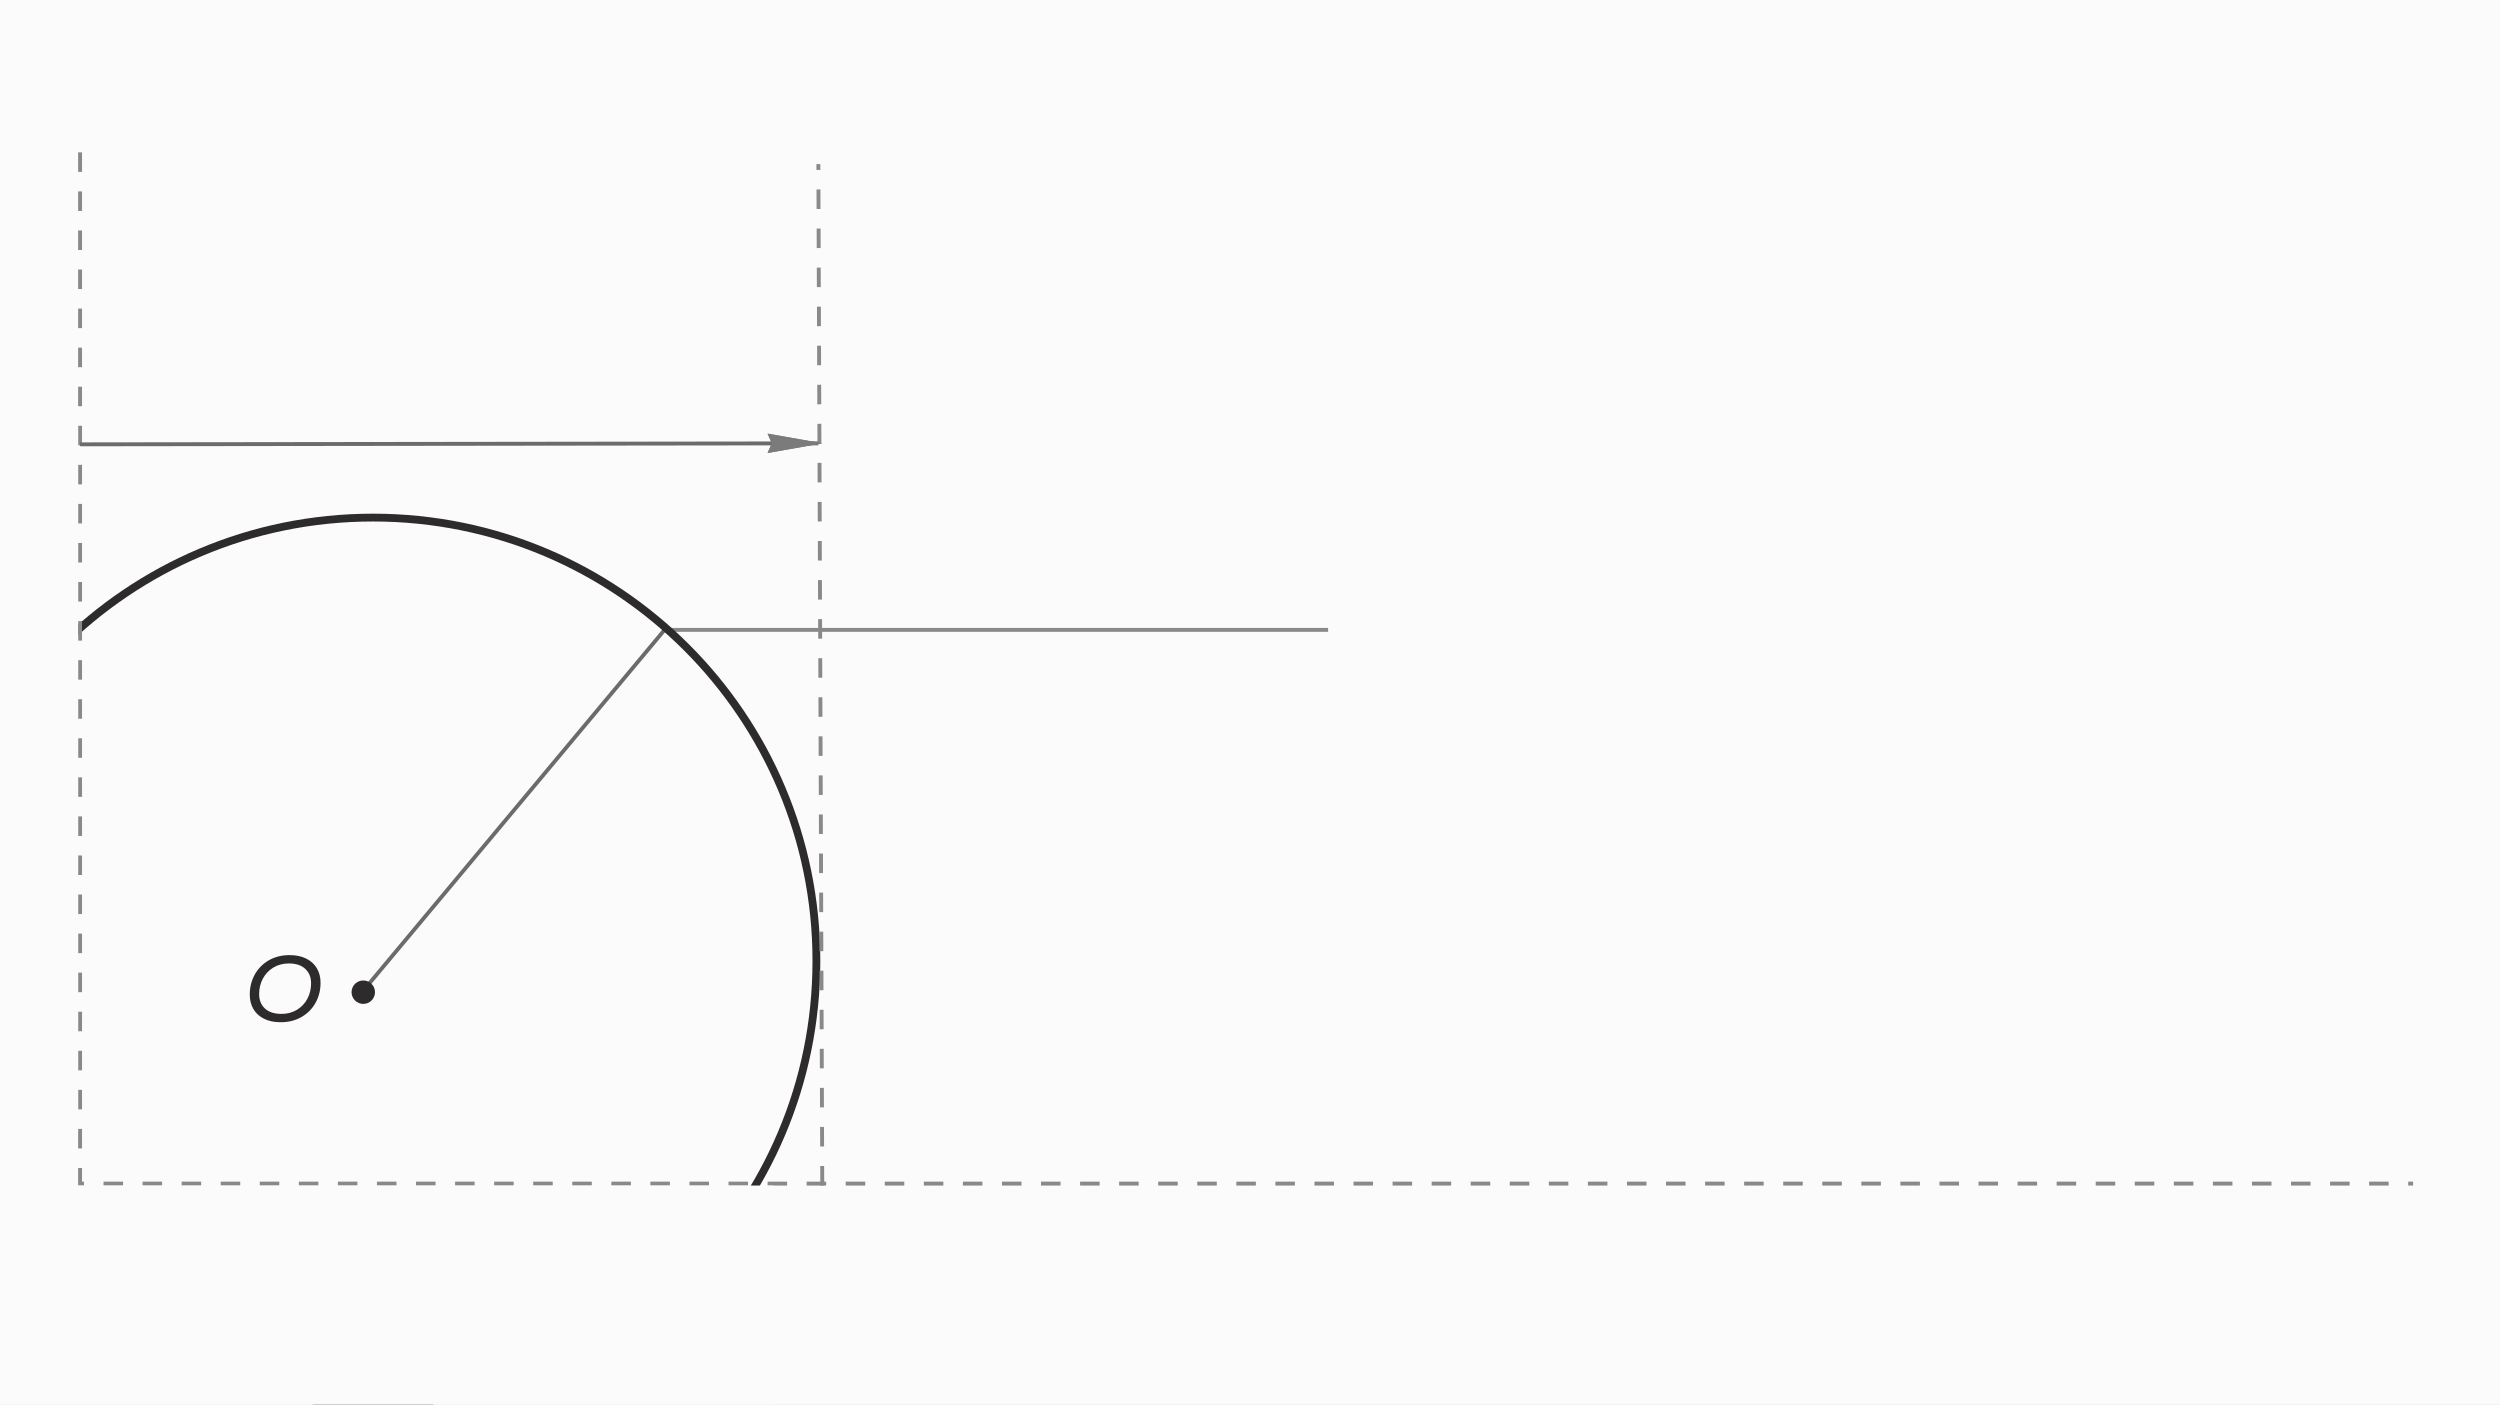
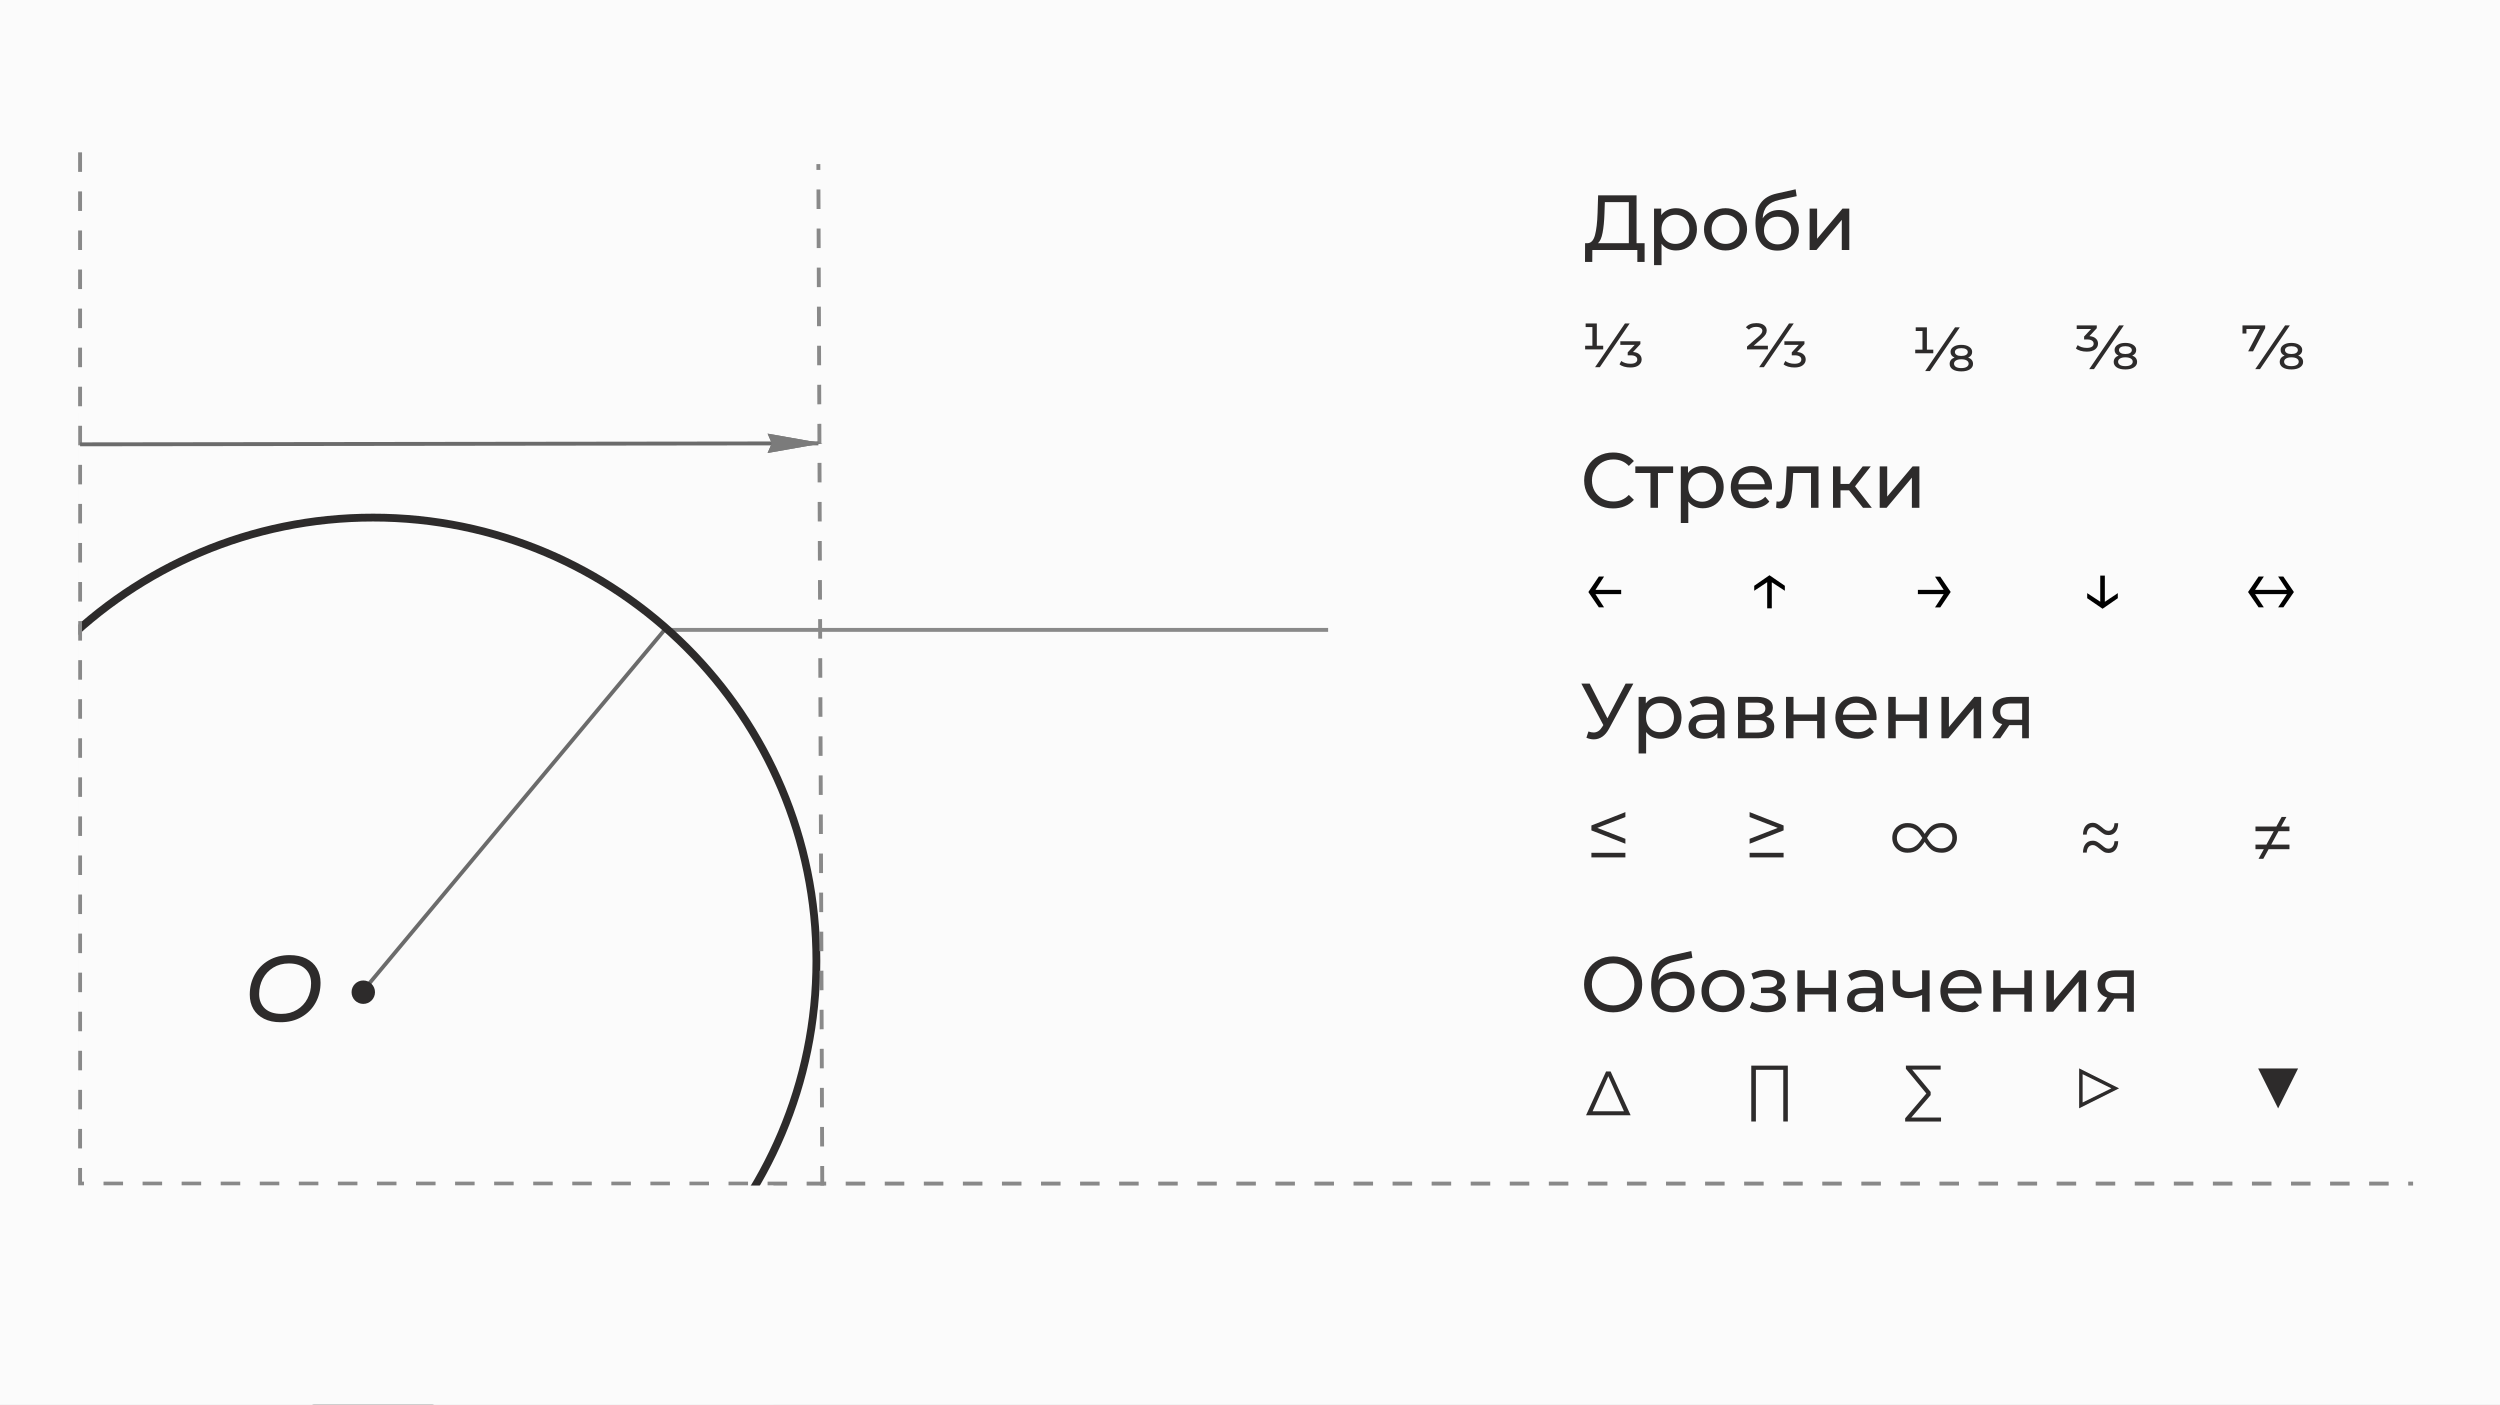
<svg xmlns="http://www.w3.org/2000/svg" width="1280" height="719" viewBox="0 0 1280 719" fill="none">
  <g clip-path="url(#clip0_682_1245)">
    <rect width="1280" height="719" fill="#FBFBFB" />
    <path d="M187 506L341.5 321" stroke="#6B6B6B" stroke-width="2" />
    <path d="M340 322.5L680 322.5" stroke="#898989" stroke-width="2" />
    <circle cx="191" cy="492" r="227" stroke="#2D2B2B" stroke-width="4" />
    <path d="M41 78V606H780H1235.5" stroke="#898989" stroke-width="2" stroke-dasharray="10 10" />
    <circle cx="186" cy="508" r="6" fill="#2D2B2B" />
    <path d="M143.672 523.384C140.376 523.384 137.544 522.792 135.176 521.608C132.808 520.424 131 518.776 129.752 516.664C128.504 514.52 127.88 512.04 127.88 509.224C127.88 505.48 128.728 502.072 130.424 499C132.12 495.928 134.504 493.496 137.576 491.704C140.68 489.912 144.248 489.016 148.28 489.016C151.576 489.016 154.408 489.608 156.776 490.792C159.176 491.976 161 493.64 162.248 495.784C163.496 497.896 164.12 500.36 164.12 503.176C164.12 506.92 163.272 510.328 161.576 513.4C159.88 516.472 157.48 518.904 154.376 520.696C151.272 522.488 147.704 523.384 143.672 523.384ZM144.104 519.112C147.112 519.112 149.768 518.408 152.072 517C154.376 515.592 156.152 513.704 157.4 511.336C158.648 508.936 159.272 506.312 159.272 503.464C159.272 500.36 158.28 497.896 156.296 496.072C154.344 494.216 151.544 493.288 147.896 493.288C144.888 493.288 142.232 493.992 139.928 495.4C137.624 496.808 135.832 498.712 134.552 501.112C133.304 503.512 132.68 506.12 132.68 508.936C132.68 512.04 133.672 514.52 135.656 516.376C137.64 518.2 140.456 519.112 144.104 519.112Z" fill="#2D2B2B" />
    <path d="M421 607L419 84" stroke="#898989" stroke-width="2" stroke-dasharray="10 10" />
    <path d="M40.999 227.499L419 227" stroke="#6B6B6B" stroke-width="2" />
    <path d="M421.041 226.968L393.005 231.95L395.159 226.981L393 222.014L421.041 226.968Z" fill="#7B7B7B" />
    <path d="M421.041 226.968L393.005 231.95L395.159 226.981L393 222.014L421.041 226.968Z" fill="#7B7B7B" />
+     <path d="M820.84 177.024V178.88H811.592V177.024H815.304V167.456H811.848V165.6H817.576V177.024H820.84ZM831.976 165.6H834.408L819.112 188H816.68L831.976 165.6ZM836.104 180.224C837.533 180.331 838.621 180.736 839.368 181.44C840.136 182.123 840.52 182.997 840.52 184.064C840.52 185.237 840.019 186.219 839.016 187.008C838.013 187.776 836.595 188.16 834.76 188.16C833.608 188.16 832.52 188.011 831.496 187.712C830.493 187.413 829.725 187.019 829.192 186.528L830.088 184.832C830.621 185.259 831.293 185.6 832.104 185.856C832.936 186.112 833.821 186.24 834.76 186.24C835.912 186.24 836.787 186.048 837.384 185.664C837.981 185.28 838.28 184.747 838.28 184.064C838.28 183.381 837.992 182.859 837.416 182.496C836.861 182.112 836.019 181.92 834.888 181.92H833.384V180.416L836.968 176.576H829.608V174.72H839.88V176.16L836.104 180.224Z" fill="#2D2B2B" />
+     <path d="M905.16 177.024V178.88H894.472V177.44L900.392 172.256C901.139 171.595 901.64 171.061 901.896 170.656C902.173 170.229 902.312 169.803 902.312 169.376C902.312 168.779 902.045 168.299 901.512 167.936C900.979 167.552 900.179 167.36 899.112 167.36C898.323 167.36 897.619 167.488 897 167.744C896.381 167.979 895.869 168.331 895.464 168.8L893.896 167.584C895.027 166.155 896.819 165.44 899.272 165.44C900.957 165.44 902.259 165.792 903.176 166.496C904.093 167.2 904.552 168.107 904.552 169.216C904.552 169.899 904.381 170.539 904.04 171.136C903.699 171.733 903.048 172.459 902.088 173.312L897.864 177.024H905.16ZM915.976 165.6H918.408L903.112 188H900.68L915.976 165.6ZM920.104 180.224C921.533 180.331 922.621 180.736 923.368 181.44C924.136 182.123 924.52 182.997 924.52 184.064C924.52 185.237 924.019 186.219 923.016 187.008C922.013 187.776 920.595 188.16 918.76 188.16C917.608 188.16 916.52 188.011 915.496 187.712C914.493 187.413 913.725 187.019 913.192 186.528L914.088 184.832C914.621 185.259 915.293 185.6 916.104 185.856C916.936 186.112 917.821 186.24 918.76 186.24C919.912 186.24 920.787 186.048 921.384 185.664C921.981 185.28 922.28 184.747 922.28 184.064C922.28 183.381 921.992 182.859 921.416 182.496C920.861 182.112 920.019 181.92 918.888 181.92H917.384V180.416L920.968 176.576H913.608V174.72H923.88V176.16L920.104 180.224Z" fill="#2D2B2B" />
+     <path d="M989.84 179.024V180.88H980.592V179.024H984.304V169.456H980.848V167.6H986.576V179.024H989.84ZM1000.98 167.6H1003.41L988.112 190H985.68L1000.98 167.6ZM1007.7 183.056C1008.51 183.355 1009.13 183.781 1009.55 184.336C1009.98 184.891 1010.19 185.552 1010.19 186.32C1010.19 187.472 1009.65 188.4 1008.56 189.104C1007.49 189.808 1006.03 190.16 1004.18 190.16C1002.34 190.16 1000.89 189.819 999.824 189.136C998.757 188.432 998.224 187.493 998.224 186.32C998.224 185.552 998.437 184.891 998.864 184.336C999.291 183.781 999.909 183.355 1000.72 183.056C999.355 182.48 998.672 181.52 998.672 180.176C998.672 179.109 999.173 178.245 1000.18 177.584C1001.18 176.901 1002.51 176.56 1004.18 176.56C1005.86 176.56 1007.21 176.901 1008.21 177.584C1009.23 178.245 1009.74 179.12 1009.74 180.208C1009.74 181.531 1009.06 182.48 1007.7 183.056ZM1004.18 178.256C1003.15 178.256 1002.35 178.437 1001.78 178.8C1001.2 179.163 1000.91 179.643 1000.91 180.24C1000.91 180.837 1001.2 181.328 1001.78 181.712C1002.35 182.075 1003.15 182.256 1004.18 182.256C1005.22 182.256 1006.03 182.075 1006.61 181.712C1007.21 181.328 1007.5 180.848 1007.5 180.272C1007.5 179.653 1007.21 179.163 1006.61 178.8C1006.03 178.437 1005.22 178.256 1004.18 178.256ZM1004.18 188.464C1005.35 188.464 1006.27 188.261 1006.93 187.856C1007.61 187.429 1007.95 186.875 1007.95 186.192C1007.95 185.509 1007.62 184.965 1006.96 184.56C1006.3 184.155 1005.37 183.952 1004.18 183.952C1003.02 183.952 1002.12 184.155 1001.46 184.56C1000.79 184.965 1000.46 185.509 1000.46 186.192C1000.46 186.875 1000.78 187.429 1001.42 187.856C1002.09 188.261 1003 188.464 1004.18 188.464Z" fill="#2D2B2B" />
+     <path d="M1069.78 172.104C1071.21 172.211 1072.29 172.616 1073.04 173.32C1073.81 174.003 1074.19 174.877 1074.19 175.944C1074.19 177.117 1073.69 178.099 1072.69 178.888C1071.69 179.656 1070.27 180.04 1068.43 180.04C1067.28 180.04 1066.19 179.891 1065.17 179.592C1064.17 179.293 1063.4 178.899 1062.86 178.408L1063.76 176.712C1064.29 177.139 1064.97 177.48 1065.78 177.736C1066.61 177.992 1067.49 178.12 1068.43 178.12C1069.58 178.12 1070.46 177.928 1071.06 177.544C1071.65 177.16 1071.95 176.627 1071.95 175.944C1071.95 175.261 1071.66 174.739 1071.09 174.376C1070.53 173.992 1069.69 173.8 1068.56 173.8H1067.06V172.296L1070.64 168.456H1063.28V166.6H1073.55V168.04L1069.78 172.104ZM1084.98 166.6H1087.41L1072.11 189H1069.68L1084.98 166.6ZM1091.7 182.056C1092.51 182.355 1093.13 182.781 1093.55 183.336C1093.98 183.891 1094.19 184.552 1094.19 185.32C1094.19 186.472 1093.65 187.4 1092.56 188.104C1091.49 188.808 1090.03 189.16 1088.18 189.16C1086.34 189.16 1084.89 188.819 1083.82 188.136C1082.76 187.432 1082.22 186.493 1082.22 185.32C1082.22 184.552 1082.44 183.891 1082.86 183.336C1083.29 182.781 1083.91 182.355 1084.72 182.056C1083.35 181.48 1082.67 180.52 1082.67 179.176C1082.67 178.109 1083.17 177.245 1084.18 176.584C1085.18 175.901 1086.51 175.56 1088.18 175.56C1089.86 175.56 1091.21 175.901 1092.21 176.584C1093.23 177.245 1093.74 178.12 1093.74 179.208C1093.74 180.531 1093.06 181.48 1091.7 182.056ZM1088.18 177.256C1087.15 177.256 1086.35 177.437 1085.78 177.8C1085.2 178.163 1084.91 178.643 1084.91 179.24C1084.91 179.837 1085.2 180.328 1085.78 180.712C1086.35 181.075 1087.15 181.256 1088.18 181.256C1089.22 181.256 1090.03 181.075 1090.61 180.712C1091.21 180.328 1091.5 179.848 1091.5 179.272C1091.5 178.653 1091.21 178.163 1090.61 177.8C1090.03 177.437 1089.22 177.256 1088.18 177.256ZM1088.18 187.464C1089.35 187.464 1090.27 187.261 1090.93 186.856C1091.61 186.429 1091.95 185.875 1091.95 185.192C1091.95 184.509 1091.62 183.965 1090.96 183.56C1090.3 183.155 1089.37 182.952 1088.18 182.952C1087.02 182.952 1086.12 183.155 1085.46 183.56C1084.79 183.965 1084.46 184.509 1084.46 185.192C1084.46 185.875 1084.78 186.429 1085.42 186.856C1086.09 187.261 1087 187.464 1088.18 187.464Z" fill="#2D2B2B" />
+     <path d="M1159.77 166.6V168.04L1153.56 179.88H1151.06L1157.05 168.456H1150.17V170.76H1148.15V166.6H1159.77ZM1169.98 166.6H1172.41L1157.11 189H1154.68L1169.98 166.6ZM1176.7 182.056C1177.51 182.355 1178.13 182.781 1178.55 183.336C1178.98 183.891 1179.19 184.552 1179.19 185.32C1179.19 186.472 1178.65 187.4 1177.56 188.104C1176.49 188.808 1175.03 189.16 1173.18 189.16C1171.34 189.16 1169.89 188.819 1168.82 188.136C1167.76 187.432 1167.22 186.493 1167.22 185.32C1167.22 184.552 1167.44 183.891 1167.86 183.336C1168.29 182.781 1168.91 182.355 1169.72 182.056C1168.35 181.48 1167.67 180.52 1167.67 179.176C1167.67 178.109 1168.17 177.245 1169.18 176.584C1170.18 175.901 1171.51 175.56 1173.18 175.56C1174.86 175.56 1176.21 175.901 1177.21 176.584C1178.23 177.245 1178.74 178.12 1178.74 179.208C1178.74 180.531 1178.06 181.48 1176.7 182.056ZM1173.18 177.256C1172.15 177.256 1171.35 177.437 1170.78 177.8C1170.2 178.163 1169.91 178.643 1169.91 179.24C1169.91 179.837 1170.2 180.328 1170.78 180.712C1171.35 181.075 1172.15 181.256 1173.18 181.256C1174.22 181.256 1175.03 181.075 1175.61 180.712C1176.21 180.328 1176.5 179.848 1176.5 179.272C1176.5 178.653 1176.21 178.163 1175.61 177.8C1175.03 177.437 1174.22 177.256 1173.18 177.256ZM1173.18 187.464C1174.35 187.464 1175.27 187.261 1175.93 186.856C1176.61 186.429 1176.95 185.875 1176.95 185.192C1176.95 184.509 1176.62 183.965 1175.96 183.56C1175.3 183.155 1174.37 182.952 1173.18 182.952C1172.02 182.952 1171.12 183.155 1170.46 183.56C1169.79 183.965 1169.46 184.509 1169.46 185.192C1169.46 185.875 1169.78 186.429 1170.42 186.856C1171.09 187.261 1172 187.464 1173.18 187.464Z" fill="#2D2B2B" />
+     <path d="M842.04 124.52V134.12H838.32V128H815.28L815.24 134.12H811.52L811.56 124.52H812.92C814.68 124.413 815.92 123.027 816.64 120.36C817.36 117.667 817.8 113.88 817.96 109L818.24 100H837.92V124.52H842.04ZM821.48 109.36C821.347 113.307 821.027 116.573 820.52 119.16C820.04 121.747 819.253 123.533 818.16 124.52H833.96V103.48H821.68L821.48 109.36ZM858.108 106.6C860.162 106.6 862.002 107.053 863.628 107.96C865.255 108.867 866.522 110.133 867.428 111.76C868.362 113.387 868.828 115.267 868.828 117.4C868.828 119.533 868.362 121.427 867.428 123.08C866.522 124.707 865.255 125.973 863.628 126.88C862.002 127.787 860.162 128.24 858.108 128.24C856.588 128.24 855.188 127.947 853.908 127.36C852.655 126.773 851.588 125.92 850.708 124.8V135.76H846.868V106.8H850.548V110.16C851.402 108.987 852.482 108.107 853.788 107.52C855.095 106.907 856.535 106.6 858.108 106.6ZM857.788 124.88C859.148 124.88 860.362 124.573 861.428 123.96C862.522 123.32 863.375 122.44 863.988 121.32C864.628 120.173 864.948 118.867 864.948 117.4C864.948 115.933 864.628 114.64 863.988 113.52C863.375 112.373 862.522 111.493 861.428 110.88C860.362 110.267 859.148 109.96 857.788 109.96C856.455 109.96 855.242 110.28 854.148 110.92C853.082 111.533 852.228 112.4 851.588 113.52C850.975 114.64 850.668 115.933 850.668 117.4C850.668 118.867 850.975 120.173 851.588 121.32C852.202 122.44 853.055 123.32 854.148 123.96C855.242 124.573 856.455 124.88 857.788 124.88ZM883.488 128.24C881.381 128.24 879.488 127.773 877.808 126.84C876.128 125.907 874.808 124.627 873.848 123C872.914 121.347 872.448 119.48 872.448 117.4C872.448 115.32 872.914 113.467 873.848 111.84C874.808 110.187 876.128 108.907 877.808 108C879.488 107.067 881.381 106.6 883.488 106.6C885.594 106.6 887.474 107.067 889.128 108C890.808 108.907 892.114 110.187 893.048 111.84C894.008 113.467 894.488 115.32 894.488 117.4C894.488 119.48 894.008 121.347 893.048 123C892.114 124.627 890.808 125.907 889.128 126.84C887.474 127.773 885.594 128.24 883.488 128.24ZM883.488 124.88C884.848 124.88 886.061 124.573 887.128 123.96C888.221 123.32 889.074 122.44 889.688 121.32C890.301 120.173 890.608 118.867 890.608 117.4C890.608 115.933 890.301 114.64 889.688 113.52C889.074 112.373 888.221 111.493 887.128 110.88C886.061 110.267 884.848 109.96 883.488 109.96C882.128 109.96 880.901 110.267 879.808 110.88C878.741 111.493 877.888 112.373 877.248 113.52C876.634 114.64 876.328 115.933 876.328 117.4C876.328 118.867 876.634 120.173 877.248 121.32C877.888 122.44 878.741 123.32 879.808 123.96C880.901 124.573 882.128 124.88 883.488 124.88ZM910.833 107.52C912.806 107.52 914.566 107.96 916.113 108.84C917.659 109.72 918.859 110.947 919.713 112.52C920.593 114.067 921.033 115.84 921.033 117.84C921.033 119.893 920.566 121.72 919.633 123.32C918.726 124.893 917.433 126.12 915.753 127C914.099 127.88 912.206 128.32 910.073 128.32C906.473 128.32 903.686 127.093 901.713 124.64C899.766 122.16 898.793 118.68 898.793 114.2C898.793 109.853 899.686 106.453 901.473 104C903.259 101.52 905.993 99.88 909.673 99.08L919.353 96.92L919.913 100.44L910.993 102.36C908.219 102.973 906.153 104.013 904.793 105.48C903.433 106.947 902.659 109.053 902.473 111.8C903.379 110.44 904.553 109.387 905.993 108.64C907.433 107.893 909.046 107.52 910.833 107.52ZM910.153 125.12C911.513 125.12 912.713 124.813 913.753 124.2C914.819 123.587 915.646 122.747 916.233 121.68C916.819 120.587 917.113 119.347 917.113 117.96C917.113 115.853 916.473 114.16 915.193 112.88C913.913 111.6 912.233 110.96 910.153 110.96C908.073 110.96 906.379 111.6 905.073 112.88C903.793 114.16 903.153 115.853 903.153 117.96C903.153 119.347 903.446 120.587 904.033 121.68C904.646 122.747 905.486 123.587 906.553 124.2C907.619 124.813 908.819 125.12 910.153 125.12ZM926.517 106.8H930.357V122.24L943.357 106.8H946.837V128H942.997V112.56L930.037 128H926.517V106.8Z" fill="#2D2B2B" />
+     <path d="M825.88 260.32C823.08 260.32 820.547 259.707 818.28 258.48C816.04 257.227 814.28 255.52 813 253.36C811.72 251.173 811.08 248.72 811.08 246C811.08 243.28 811.72 240.84 813 238.68C814.28 236.493 816.053 234.787 818.32 233.56C820.587 232.307 823.12 231.68 825.92 231.68C828.107 231.68 830.107 232.053 831.92 232.8C833.733 233.52 835.28 234.6 836.56 236.04L833.96 238.56C831.853 236.347 829.227 235.24 826.08 235.24C824 235.24 822.12 235.707 820.44 236.64C818.76 237.573 817.44 238.867 816.48 240.52C815.547 242.147 815.08 243.973 815.08 246C815.08 248.027 815.547 249.867 816.48 251.52C817.44 253.147 818.76 254.427 820.44 255.36C822.12 256.293 824 256.76 826.08 256.76C829.2 256.76 831.827 255.64 833.96 253.4L836.56 255.92C835.28 257.36 833.72 258.453 831.88 259.2C830.067 259.947 828.067 260.32 825.88 260.32ZM856.645 242.16H848.885V260H845.045V242.16H837.285V238.8H856.645V242.16ZM871.812 238.6C873.865 238.6 875.705 239.053 877.332 239.96C878.958 240.867 880.225 242.133 881.132 243.76C882.065 245.387 882.532 247.267 882.532 249.4C882.532 251.533 882.065 253.427 881.132 255.08C880.225 256.707 878.958 257.973 877.332 258.88C875.705 259.787 873.865 260.24 871.812 260.24C870.292 260.24 868.892 259.947 867.612 259.36C866.358 258.773 865.292 257.92 864.412 256.8V267.76H860.572V238.8H864.252V242.16C865.105 240.987 866.185 240.107 867.492 239.52C868.798 238.907 870.238 238.6 871.812 238.6ZM871.492 256.88C872.852 256.88 874.065 256.573 875.132 255.96C876.225 255.32 877.078 254.44 877.692 253.32C878.332 252.173 878.652 250.867 878.652 249.4C878.652 247.933 878.332 246.64 877.692 245.52C877.078 244.373 876.225 243.493 875.132 242.88C874.065 242.267 872.852 241.96 871.492 241.96C870.158 241.96 868.945 242.28 867.852 242.92C866.785 243.533 865.932 244.4 865.292 245.52C864.678 246.64 864.372 247.933 864.372 249.4C864.372 250.867 864.678 252.173 865.292 253.32C865.905 254.44 866.758 255.32 867.852 255.96C868.945 256.573 870.158 256.88 871.492 256.88ZM907.271 249.52C907.271 249.813 907.244 250.2 907.191 250.68H889.991C890.231 252.547 891.044 254.053 892.431 255.2C893.844 256.32 895.591 256.88 897.671 256.88C900.204 256.88 902.244 256.027 903.791 254.32L905.911 256.8C904.951 257.92 903.751 258.773 902.311 259.36C900.897 259.947 899.311 260.24 897.551 260.24C895.311 260.24 893.324 259.787 891.591 258.88C889.857 257.947 888.511 256.653 887.551 255C886.617 253.347 886.151 251.48 886.151 249.4C886.151 247.347 886.604 245.493 887.511 243.84C888.444 242.187 889.711 240.907 891.311 240C892.937 239.067 894.764 238.6 896.791 238.6C898.817 238.6 900.617 239.067 902.191 240C903.791 240.907 905.031 242.187 905.911 243.84C906.817 245.493 907.271 247.387 907.271 249.52ZM896.791 241.84C894.951 241.84 893.404 242.4 892.151 243.52C890.924 244.64 890.204 246.107 889.991 247.92H903.591C903.377 246.133 902.644 244.68 901.391 243.56C900.164 242.413 898.631 241.84 896.791 241.84ZM931.076 238.8V260H927.236V242.16H918.116L917.876 246.88C917.743 249.733 917.49 252.12 917.116 254.04C916.743 255.933 916.13 257.453 915.276 258.6C914.423 259.747 913.236 260.32 911.716 260.32C911.023 260.32 910.236 260.2 909.356 259.96L909.596 256.72C909.943 256.8 910.263 256.84 910.556 256.84C911.623 256.84 912.423 256.373 912.956 255.44C913.49 254.507 913.836 253.4 913.996 252.12C914.156 250.84 914.303 249.013 914.436 246.64L914.796 238.8H931.076ZM946.741 251.04H942.341V260H938.501V238.8H942.341V247.76H946.821L953.701 238.8H957.821L949.781 249L958.381 260H953.861L946.741 251.04ZM962.408 238.8H966.248V254.24L979.247 238.8H982.728V260H978.887V244.56L965.928 260H962.408V238.8Z" fill="#2D2B2B" />
+     <path d="M836.28 350L823.84 373.08C822.853 374.92 821.693 376.293 820.36 377.2C819.027 378.107 817.573 378.56 816 378.56C814.773 378.56 813.52 378.28 812.24 377.72L813.28 374.52C814.267 374.867 815.147 375.04 815.92 375.04C817.68 375.04 819.133 374.107 820.28 372.24L820.92 371.24L809.64 350H813.92L823 367.76L832.32 350H836.28ZM850.21 356.6C852.263 356.6 854.103 357.053 855.73 357.96C857.357 358.867 858.623 360.133 859.53 361.76C860.463 363.387 860.93 365.267 860.93 367.4C860.93 369.533 860.463 371.427 859.53 373.08C858.623 374.707 857.357 375.973 855.73 376.88C854.103 377.787 852.263 378.24 850.21 378.24C848.69 378.24 847.29 377.947 846.01 377.36C844.757 376.773 843.69 375.92 842.81 374.8V385.76H838.97V356.8H842.65V360.16C843.503 358.987 844.583 358.107 845.89 357.52C847.197 356.907 848.637 356.6 850.21 356.6ZM849.89 374.88C851.25 374.88 852.463 374.573 853.53 373.96C854.623 373.32 855.477 372.44 856.09 371.32C856.73 370.173 857.05 368.867 857.05 367.4C857.05 365.933 856.73 364.64 856.09 363.52C855.477 362.373 854.623 361.493 853.53 360.88C852.463 360.267 851.25 359.96 849.89 359.96C848.557 359.96 847.343 360.28 846.25 360.92C845.183 361.533 844.33 362.4 843.69 363.52C843.077 364.64 842.77 365.933 842.77 367.4C842.77 368.867 843.077 370.173 843.69 371.32C844.303 372.44 845.157 373.32 846.25 373.96C847.343 374.573 848.557 374.88 849.89 374.88ZM873.874 356.6C876.807 356.6 879.047 357.32 880.594 358.76C882.167 360.2 882.954 362.347 882.954 365.2V378H879.314V375.2C878.674 376.187 877.754 376.947 876.554 377.48C875.38 377.987 873.98 378.24 872.354 378.24C869.98 378.24 868.074 377.667 866.634 376.52C865.22 375.373 864.514 373.867 864.514 372C864.514 370.133 865.194 368.64 866.554 367.52C867.914 366.373 870.074 365.8 873.034 365.8H879.114V365.04C879.114 363.387 878.634 362.12 877.674 361.24C876.714 360.36 875.3 359.92 873.434 359.92C872.18 359.92 870.954 360.133 869.754 360.56C868.554 360.96 867.54 361.507 866.714 362.2L865.114 359.32C866.207 358.44 867.514 357.773 869.034 357.32C870.554 356.84 872.167 356.6 873.874 356.6ZM872.994 375.28C874.46 375.28 875.727 374.96 876.794 374.32C877.86 373.653 878.634 372.72 879.114 371.52V368.56H873.194C869.94 368.56 868.314 369.653 868.314 371.84C868.314 372.907 868.727 373.747 869.554 374.36C870.38 374.973 871.527 375.28 872.994 375.28ZM904.308 367C907.055 367.693 908.428 369.413 908.428 372.16C908.428 374.027 907.722 375.467 906.308 376.48C904.922 377.493 902.842 378 900.068 378H889.868V356.8H899.708C902.215 356.8 904.175 357.28 905.588 358.24C907.002 359.173 907.708 360.507 907.708 362.24C907.708 363.36 907.402 364.333 906.788 365.16C906.202 365.96 905.375 366.573 904.308 367ZM893.628 365.92H899.388C900.855 365.92 901.962 365.653 902.708 365.12C903.482 364.587 903.868 363.813 903.868 362.8C903.868 360.773 902.375 359.76 899.388 359.76H893.628V365.92ZM899.788 375.04C901.388 375.04 902.588 374.787 903.388 374.28C904.188 373.773 904.588 372.987 904.588 371.92C904.588 370.827 904.215 370.013 903.468 369.48C902.748 368.947 901.602 368.68 900.028 368.68H893.628V375.04H899.788ZM914.439 356.8H918.279V365.8H930.359V356.8H934.199V378H930.359V369.12H918.279V378H914.439V356.8ZM960.825 367.52C960.825 367.813 960.799 368.2 960.745 368.68H943.545C943.785 370.547 944.599 372.053 945.985 373.2C947.399 374.32 949.145 374.88 951.225 374.88C953.759 374.88 955.799 374.027 957.345 372.32L959.465 374.8C958.505 375.92 957.305 376.773 955.865 377.36C954.452 377.947 952.865 378.24 951.105 378.24C948.865 378.24 946.879 377.787 945.145 376.88C943.412 375.947 942.065 374.653 941.105 373C940.172 371.347 939.705 369.48 939.705 367.4C939.705 365.347 940.159 363.493 941.065 361.84C941.999 360.187 943.265 358.907 944.865 358C946.492 357.067 948.319 356.6 950.345 356.6C952.372 356.6 954.172 357.067 955.745 358C957.345 358.907 958.585 360.187 959.465 361.84C960.372 363.493 960.825 365.387 960.825 367.52ZM950.345 359.84C948.505 359.84 946.959 360.4 945.705 361.52C944.479 362.64 943.759 364.107 943.545 365.92H957.145C956.932 364.133 956.199 362.68 954.945 361.56C953.719 360.413 952.185 359.84 950.345 359.84ZM966.783 356.8H970.623V365.8H982.703V356.8H986.543V378H982.703V369.12H970.623V378H966.783V356.8ZM994.009 356.8H997.849V372.24L1010.85 356.8H1014.33V378H1010.49V362.56L997.529 378H994.009V356.8ZM1038.78 356.8V378H1035.34V371.28H1029.18H1028.74L1024.1 378H1019.98L1025.14 370.76C1023.54 370.28 1022.32 369.493 1021.46 368.4C1020.61 367.28 1020.18 365.893 1020.18 364.24C1020.18 361.813 1021.01 359.973 1022.66 358.72C1024.32 357.44 1026.6 356.8 1029.5 356.8H1038.78ZM1024.1 364.36C1024.1 365.773 1024.54 366.827 1025.42 367.52C1026.33 368.187 1027.68 368.52 1029.46 368.52H1035.34V360.16H1029.62C1025.94 360.16 1024.1 361.56 1024.1 364.36Z" fill="#2D2B2B" />
+     <path d="M825.96 518.32C823.133 518.32 820.587 517.707 818.32 516.48C816.053 515.227 814.267 513.507 812.96 511.32C811.68 509.133 811.04 506.693 811.04 504C811.04 501.307 811.68 498.867 812.96 496.68C814.267 494.493 816.053 492.787 818.32 491.56C820.587 490.307 823.133 489.68 825.96 489.68C828.76 489.68 831.293 490.307 833.56 491.56C835.827 492.787 837.6 494.493 838.88 496.68C840.16 498.84 840.8 501.28 840.8 504C840.8 506.72 840.16 509.173 838.88 511.36C837.6 513.52 835.827 515.227 833.56 516.48C831.293 517.707 828.76 518.32 825.96 518.32ZM825.96 514.76C828.013 514.76 829.853 514.293 831.48 513.36C833.133 512.427 834.427 511.147 835.36 509.52C836.32 507.867 836.8 506.027 836.8 504C836.8 501.973 836.32 500.147 835.36 498.52C834.427 496.867 833.133 495.573 831.48 494.64C829.853 493.707 828.013 493.24 825.96 493.24C823.907 493.24 822.04 493.707 820.36 494.64C818.707 495.573 817.4 496.867 816.44 498.52C815.507 500.147 815.04 501.973 815.04 504C815.04 506.027 815.507 507.867 816.44 509.52C817.4 511.147 818.707 512.427 820.36 513.36C822.04 514.293 823.907 514.76 825.96 514.76ZM857.426 497.52C859.4 497.52 861.16 497.96 862.706 498.84C864.253 499.72 865.453 500.947 866.306 502.52C867.186 504.067 867.626 505.84 867.626 507.84C867.626 509.893 867.16 511.72 866.226 513.32C865.32 514.893 864.026 516.12 862.346 517C860.693 517.88 858.8 518.32 856.666 518.32C853.066 518.32 850.28 517.093 848.306 514.64C846.36 512.16 845.386 508.68 845.386 504.2C845.386 499.853 846.28 496.453 848.066 494C849.853 491.52 852.586 489.88 856.266 489.08L865.946 486.92L866.506 490.44L857.586 492.36C854.813 492.973 852.746 494.013 851.386 495.48C850.026 496.947 849.253 499.053 849.066 501.8C849.973 500.44 851.146 499.387 852.586 498.64C854.026 497.893 855.64 497.52 857.426 497.52ZM856.746 515.12C858.106 515.12 859.306 514.813 860.346 514.2C861.413 513.587 862.24 512.747 862.826 511.68C863.413 510.587 863.706 509.347 863.706 507.96C863.706 505.853 863.066 504.16 861.786 502.88C860.506 501.6 858.826 500.96 856.746 500.96C854.666 500.96 852.973 501.6 851.666 502.88C850.386 504.16 849.746 505.853 849.746 507.96C849.746 509.347 850.04 510.587 850.626 511.68C851.24 512.747 852.08 513.587 853.146 514.2C854.213 514.813 855.413 515.12 856.746 515.12ZM882.191 518.24C880.084 518.24 878.191 517.773 876.511 516.84C874.831 515.907 873.511 514.627 872.551 513C871.617 511.347 871.151 509.48 871.151 507.4C871.151 505.32 871.617 503.467 872.551 501.84C873.511 500.187 874.831 498.907 876.511 498C878.191 497.067 880.084 496.6 882.191 496.6C884.297 496.6 886.177 497.067 887.831 498C889.511 498.907 890.817 500.187 891.751 501.84C892.711 503.467 893.191 505.32 893.191 507.4C893.191 509.48 892.711 511.347 891.751 513C890.817 514.627 889.511 515.907 887.831 516.84C886.177 517.773 884.297 518.24 882.191 518.24ZM882.191 514.88C883.551 514.88 884.764 514.573 885.831 513.96C886.924 513.32 887.777 512.44 888.391 511.32C889.004 510.173 889.311 508.867 889.311 507.4C889.311 505.933 889.004 504.64 888.391 503.52C887.777 502.373 886.924 501.493 885.831 500.88C884.764 500.267 883.551 499.96 882.191 499.96C880.831 499.96 879.604 500.267 878.511 500.88C877.444 501.493 876.591 502.373 875.951 503.52C875.337 504.64 875.031 505.933 875.031 507.4C875.031 508.867 875.337 510.173 875.951 511.32C876.591 512.44 877.444 513.32 878.511 513.96C879.604 514.573 880.831 514.88 882.191 514.88ZM909.981 506.96C911.395 507.333 912.488 507.933 913.261 508.76C914.035 509.587 914.421 510.613 914.421 511.84C914.421 513.093 913.995 514.213 913.141 515.2C912.288 516.16 911.101 516.92 909.581 517.48C908.088 518.013 906.408 518.28 904.541 518.28C902.968 518.28 901.421 518.08 899.901 517.68C898.408 517.253 897.075 516.653 895.901 515.88L897.061 512.96C898.075 513.6 899.235 514.107 900.541 514.48C901.848 514.827 903.168 515 904.501 515C906.315 515 907.755 514.693 908.821 514.08C909.915 513.44 910.461 512.587 910.461 511.52C910.461 510.533 910.021 509.773 909.141 509.24C908.288 508.707 907.075 508.44 905.501 508.44H901.621V505.68H905.221C906.661 505.68 907.795 505.427 908.621 504.92C909.448 504.413 909.861 503.72 909.861 502.84C909.861 501.88 909.368 501.133 908.381 500.6C907.421 500.067 906.115 499.8 904.461 499.8C902.355 499.8 900.128 500.347 897.781 501.44L896.741 498.48C899.328 497.173 902.035 496.52 904.861 496.52C906.568 496.52 908.101 496.76 909.461 497.24C910.821 497.72 911.888 498.4 912.661 499.28C913.435 500.16 913.821 501.16 913.821 502.28C913.821 503.32 913.475 504.253 912.781 505.08C912.088 505.907 911.155 506.533 909.981 506.96ZM920.259 496.8H924.099V505.8H936.179V496.8H940.019V518H936.179V509.12H924.099V518H920.259V496.8ZM955.046 496.6C957.979 496.6 960.219 497.32 961.766 498.76C963.339 500.2 964.126 502.347 964.126 505.2V518H960.486V515.2C959.846 516.187 958.926 516.947 957.726 517.48C956.552 517.987 955.152 518.24 953.526 518.24C951.152 518.24 949.246 517.667 947.806 516.52C946.392 515.373 945.686 513.867 945.686 512C945.686 510.133 946.366 508.64 947.726 507.52C949.086 506.373 951.246 505.8 954.206 505.8H960.286V505.04C960.286 503.387 959.806 502.12 958.846 501.24C957.886 500.36 956.472 499.92 954.606 499.92C953.352 499.92 952.126 500.133 950.926 500.56C949.726 500.96 948.712 501.507 947.886 502.2L946.286 499.32C947.379 498.44 948.686 497.773 950.206 497.32C951.726 496.84 953.339 496.6 955.046 496.6ZM954.166 515.28C955.632 515.28 956.899 514.96 957.966 514.32C959.032 513.653 959.806 512.72 960.286 511.52V508.56H954.366C951.112 508.56 949.486 509.653 949.486 511.84C949.486 512.907 949.899 513.747 950.726 514.36C951.552 514.973 952.699 515.28 954.166 515.28ZM987.96 496.8V518H984.12V509.44C981.827 510.507 979.547 511.04 977.28 511.04C974.64 511.04 972.6 510.427 971.16 509.2C969.72 507.973 969 506.133 969 503.68V496.8H972.84V503.44C972.84 504.907 973.294 506.013 974.2 506.76C975.134 507.507 976.427 507.88 978.08 507.88C979.947 507.88 981.96 507.413 984.12 506.48V496.8H987.96ZM1014.58 507.52C1014.58 507.813 1014.55 508.2 1014.5 508.68H997.295C997.535 510.547 998.349 512.053 999.735 513.2C1001.15 514.32 1002.9 514.88 1004.98 514.88C1007.51 514.88 1009.55 514.027 1011.1 512.32L1013.22 514.8C1012.26 515.92 1011.06 516.773 1009.62 517.36C1008.2 517.947 1006.62 518.24 1004.86 518.24C1002.62 518.24 1000.63 517.787 998.895 516.88C997.162 515.947 995.815 514.653 994.855 513C993.922 511.347 993.455 509.48 993.455 507.4C993.455 505.347 993.909 503.493 994.815 501.84C995.749 500.187 997.015 498.907 998.615 498C1000.24 497.067 1002.07 496.6 1004.1 496.6C1006.12 496.6 1007.92 497.067 1009.5 498C1011.1 498.907 1012.34 500.187 1013.22 501.84C1014.12 503.493 1014.58 505.387 1014.58 507.52ZM1004.1 499.84C1002.26 499.84 1000.71 500.4 999.455 501.52C998.229 502.64 997.509 504.107 997.295 505.92H1010.9C1010.68 504.133 1009.95 502.68 1008.7 501.56C1007.47 500.413 1005.94 499.84 1004.1 499.84ZM1020.53 496.8H1024.37V505.8H1036.45V496.8H1040.29V518H1036.45V509.12H1024.37V518H1020.53V496.8ZM1047.76 496.8H1051.6V512.24L1064.6 496.8H1068.08V518H1064.24V502.56L1051.28 518H1047.76V496.8ZM1092.53 496.8V518H1089.09V511.28H1082.93H1082.49L1077.85 518H1073.73L1078.89 510.76C1077.29 510.28 1076.07 509.493 1075.21 508.4C1074.36 507.28 1073.93 505.893 1073.93 504.24C1073.93 501.813 1074.76 499.973 1076.41 498.72C1078.07 497.44 1080.35 496.8 1083.25 496.8H1092.53ZM1077.85 504.36C1077.85 505.773 1078.29 506.827 1079.17 507.52C1080.08 508.187 1081.43 508.52 1083.21 508.52H1089.09V500.16H1083.37C1079.69 500.16 1077.85 501.56 1077.85 504.36Z" fill="#2D2B2B" />
+     <path d="M830.04 304.2H816.88L821.28 310.96H818.6L813.24 303.12L818.6 295.2H821.28L816.88 302H830.04V304.2Z" fill="black" />
+     <path d="M913.84 302.48L907.16 298.12V311.48H904.8V298.08L898.16 302.48V299.92L905.96 294.52L913.84 299.92V302.48Z" fill="black" />
+     <path d="M998.76 303.08L993.4 311H990.72L995.16 304.2H981.96V302H995.16L990.72 295.24H993.4L998.76 303.08Z" fill="black" />
+     <path d="M1084.32 303.68V306.28L1076.52 311.68L1068.64 306.28V303.68L1075.32 308.08V294.72H1077.68V308.12L1084.32 303.68Z" fill="black" />
+     <path d="M1174.48 303.12L1169.08 310.96H1166.4L1170.88 304.2H1154.6L1159.08 310.96H1156.4L1151 303.12L1156.4 295.2H1159.08L1154.6 302H1170.88L1166.4 295.2H1169.08L1174.48 303.12Z" fill="black" />
+     <path d="M994.24 421.4C995.68 421.4 996.987 421.733 998.16 422.4C999.36 423.04 1000.29 423.933 1000.96 425.08C1001.63 426.227 1001.96 427.52 1001.96 428.96C1001.96 430.4 1001.61 431.707 1000.92 432.88C1000.25 434.027 999.333 434.933 998.16 435.6C996.987 436.267 995.68 436.6 994.24 436.6C992.08 436.6 990.347 436.12 989.04 435.16C987.733 434.173 986.533 432.8 985.44 431.04C984.32 432.8 983.107 434.173 981.8 435.16C980.493 436.12 978.76 436.6 976.6 436.6C975.133 436.6 973.813 436.267 972.64 435.6C971.467 434.933 970.533 434.027 969.84 432.88C969.173 431.707 968.84 430.413 968.84 429C968.84 427.56 969.173 426.267 969.84 425.12C970.533 423.947 971.467 423.04 972.64 422.4C973.813 421.733 975.133 421.4 976.6 421.4C978.76 421.4 980.493 421.893 981.8 422.88C983.107 423.84 984.32 425.2 985.44 426.96C986.533 425.2 987.733 423.84 989.04 422.88C990.347 421.893 992.08 421.4 994.24 421.4ZM976.76 434.36C977.987 434.36 979.04 434.133 979.92 433.68C980.827 433.2 981.587 432.587 982.2 431.84C982.84 431.093 983.507 430.147 984.2 429C983.507 427.853 982.84 426.907 982.2 426.16C981.587 425.413 980.827 424.813 979.92 424.36C979.04 423.88 977.987 423.64 976.76 423.64C975.16 423.64 973.827 424.16 972.76 425.2C971.72 426.213 971.2 427.48 971.2 429C971.2 430.52 971.72 431.8 972.76 432.84C973.827 433.853 975.16 434.36 976.76 434.36ZM994.08 434.36C995.68 434.36 997 433.853 998.04 432.84C999.08 431.8 999.6 430.507 999.6 428.96C999.6 427.44 999.08 426.173 998.04 425.16C997 424.147 995.68 423.64 994.08 423.64C992.853 423.64 991.787 423.88 990.88 424.36C990 424.813 989.24 425.413 988.6 426.16C987.987 426.907 987.333 427.853 986.64 429C987.333 430.147 987.987 431.093 988.6 431.84C989.24 432.587 990 433.2 990.88 433.68C991.787 434.133 992.853 434.36 994.08 434.36Z" fill="#2D2B2B" />
+     <path d="M1079.56 427.56C1078.65 427.56 1077.87 427.373 1077.2 427C1076.53 426.6 1075.75 426.027 1074.84 425.28C1074.12 424.667 1073.52 424.227 1073.04 423.96C1072.59 423.667 1072.08 423.52 1071.52 423.52C1070.59 423.52 1069.84 423.867 1069.28 424.56C1068.75 425.227 1068.45 426.147 1068.4 427.32H1066.48C1066.53 425.373 1067 423.88 1067.88 422.84C1068.79 421.8 1069.97 421.28 1071.44 421.28C1072.35 421.28 1073.13 421.48 1073.8 421.88C1074.47 422.253 1075.25 422.813 1076.16 423.56C1076.85 424.173 1077.44 424.627 1077.92 424.92C1078.4 425.213 1078.92 425.36 1079.48 425.36C1080.41 425.36 1081.15 425.013 1081.68 424.32C1082.24 423.627 1082.55 422.68 1082.6 421.48H1084.52C1084.47 423.453 1083.99 424.96 1083.08 426C1082.2 427.04 1081.03 427.56 1079.56 427.56ZM1079.56 436.72C1078.65 436.72 1077.87 436.533 1077.2 436.16C1076.53 435.76 1075.75 435.187 1074.84 434.44C1074.12 433.827 1073.52 433.387 1073.04 433.12C1072.59 432.827 1072.08 432.68 1071.52 432.68C1070.59 432.68 1069.84 433.027 1069.28 433.72C1068.75 434.413 1068.45 435.347 1068.4 436.52H1066.48C1066.53 434.547 1067 433.04 1067.88 432C1068.79 430.96 1069.97 430.44 1071.44 430.44C1072.35 430.44 1073.13 430.64 1073.8 431.04C1074.47 431.413 1075.25 431.973 1076.16 432.72C1076.85 433.333 1077.44 433.787 1077.92 434.08C1078.4 434.373 1078.92 434.52 1079.48 434.52C1080.41 434.52 1081.15 434.173 1081.68 433.48C1082.24 432.787 1082.55 431.853 1082.6 430.68H1084.52C1084.47 432.627 1083.99 434.12 1083.08 435.16C1082.2 436.2 1081.03 436.72 1079.56 436.72Z" fill="#2D2B2B" />
+     <path d="M1166.6 425.56L1162.84 432.44H1172.2V434.8H1161.52L1158.8 439.72H1156.36L1159.08 434.8H1154.8V432.44H1160.4L1164.16 425.56H1154.8V423.2H1165.48L1168.2 418.28H1170.64L1167.92 423.2H1172.2V425.56H1166.6Z" fill="#2D2B2B" />
+     <path d="M913.2 422.64V425.16L895.8 432V429.48L910.2 423.88L895.8 418.32V415.8L913.2 422.64ZM895.8 436.64H913.2V439H895.8V436.64Z" fill="#2D2B2B" />
+     <path d="M832.2 418.32L817.8 423.88L832.2 429.48V432L814.8 425.16V422.64L832.2 415.8V418.32ZM814.8 436.64H832.2V439H814.8V436.64Z" fill="#2D2B2B" />
+     <path d="M834.88 571H812.064L822.304 548.6H824.64L834.88 571ZM815.424 568.952H831.456L823.456 551.032L815.424 568.952Z" fill="#2D2B2B" />
+     <path d="M896.648 545.6H915.368V574.208H913.032V547.744H899.016V574.208H896.648V545.6Z" fill="#2D2B2B" />
+     <path d="M993.808 572.16V574.208H975.44V572.576L986.288 559.872L975.824 547.232V545.6H993.616V547.648H979.024L988.496 559.072V560.704L978.608 572.16H993.808Z" fill="#2D2B2B" />
+     <path d="M1084.97 557.232L1064.52 567.456V547.008L1084.97 557.232ZM1066.3 564.48L1081.03 557.232L1066.3 549.984V564.48Z" fill="#2D2B2B" />
+     <path d="M1176.62 547.056L1166.4 567.504L1156.18 547.056H1176.62Z" fill="#2D2B2B" />
    <rect x="-8" y="721" width="114" height="404" transform="rotate(-90 -8 721)" fill="#FBFBFB" />
    <rect x="-4" y="211" width="44" height="368" fill="#FBFBFB" />
  </g>
  <defs>
    <clipPath id="clip0_682_1245">
      <rect width="1280" height="719" fill="white" />
    </clipPath>
  </defs>
</svg>
